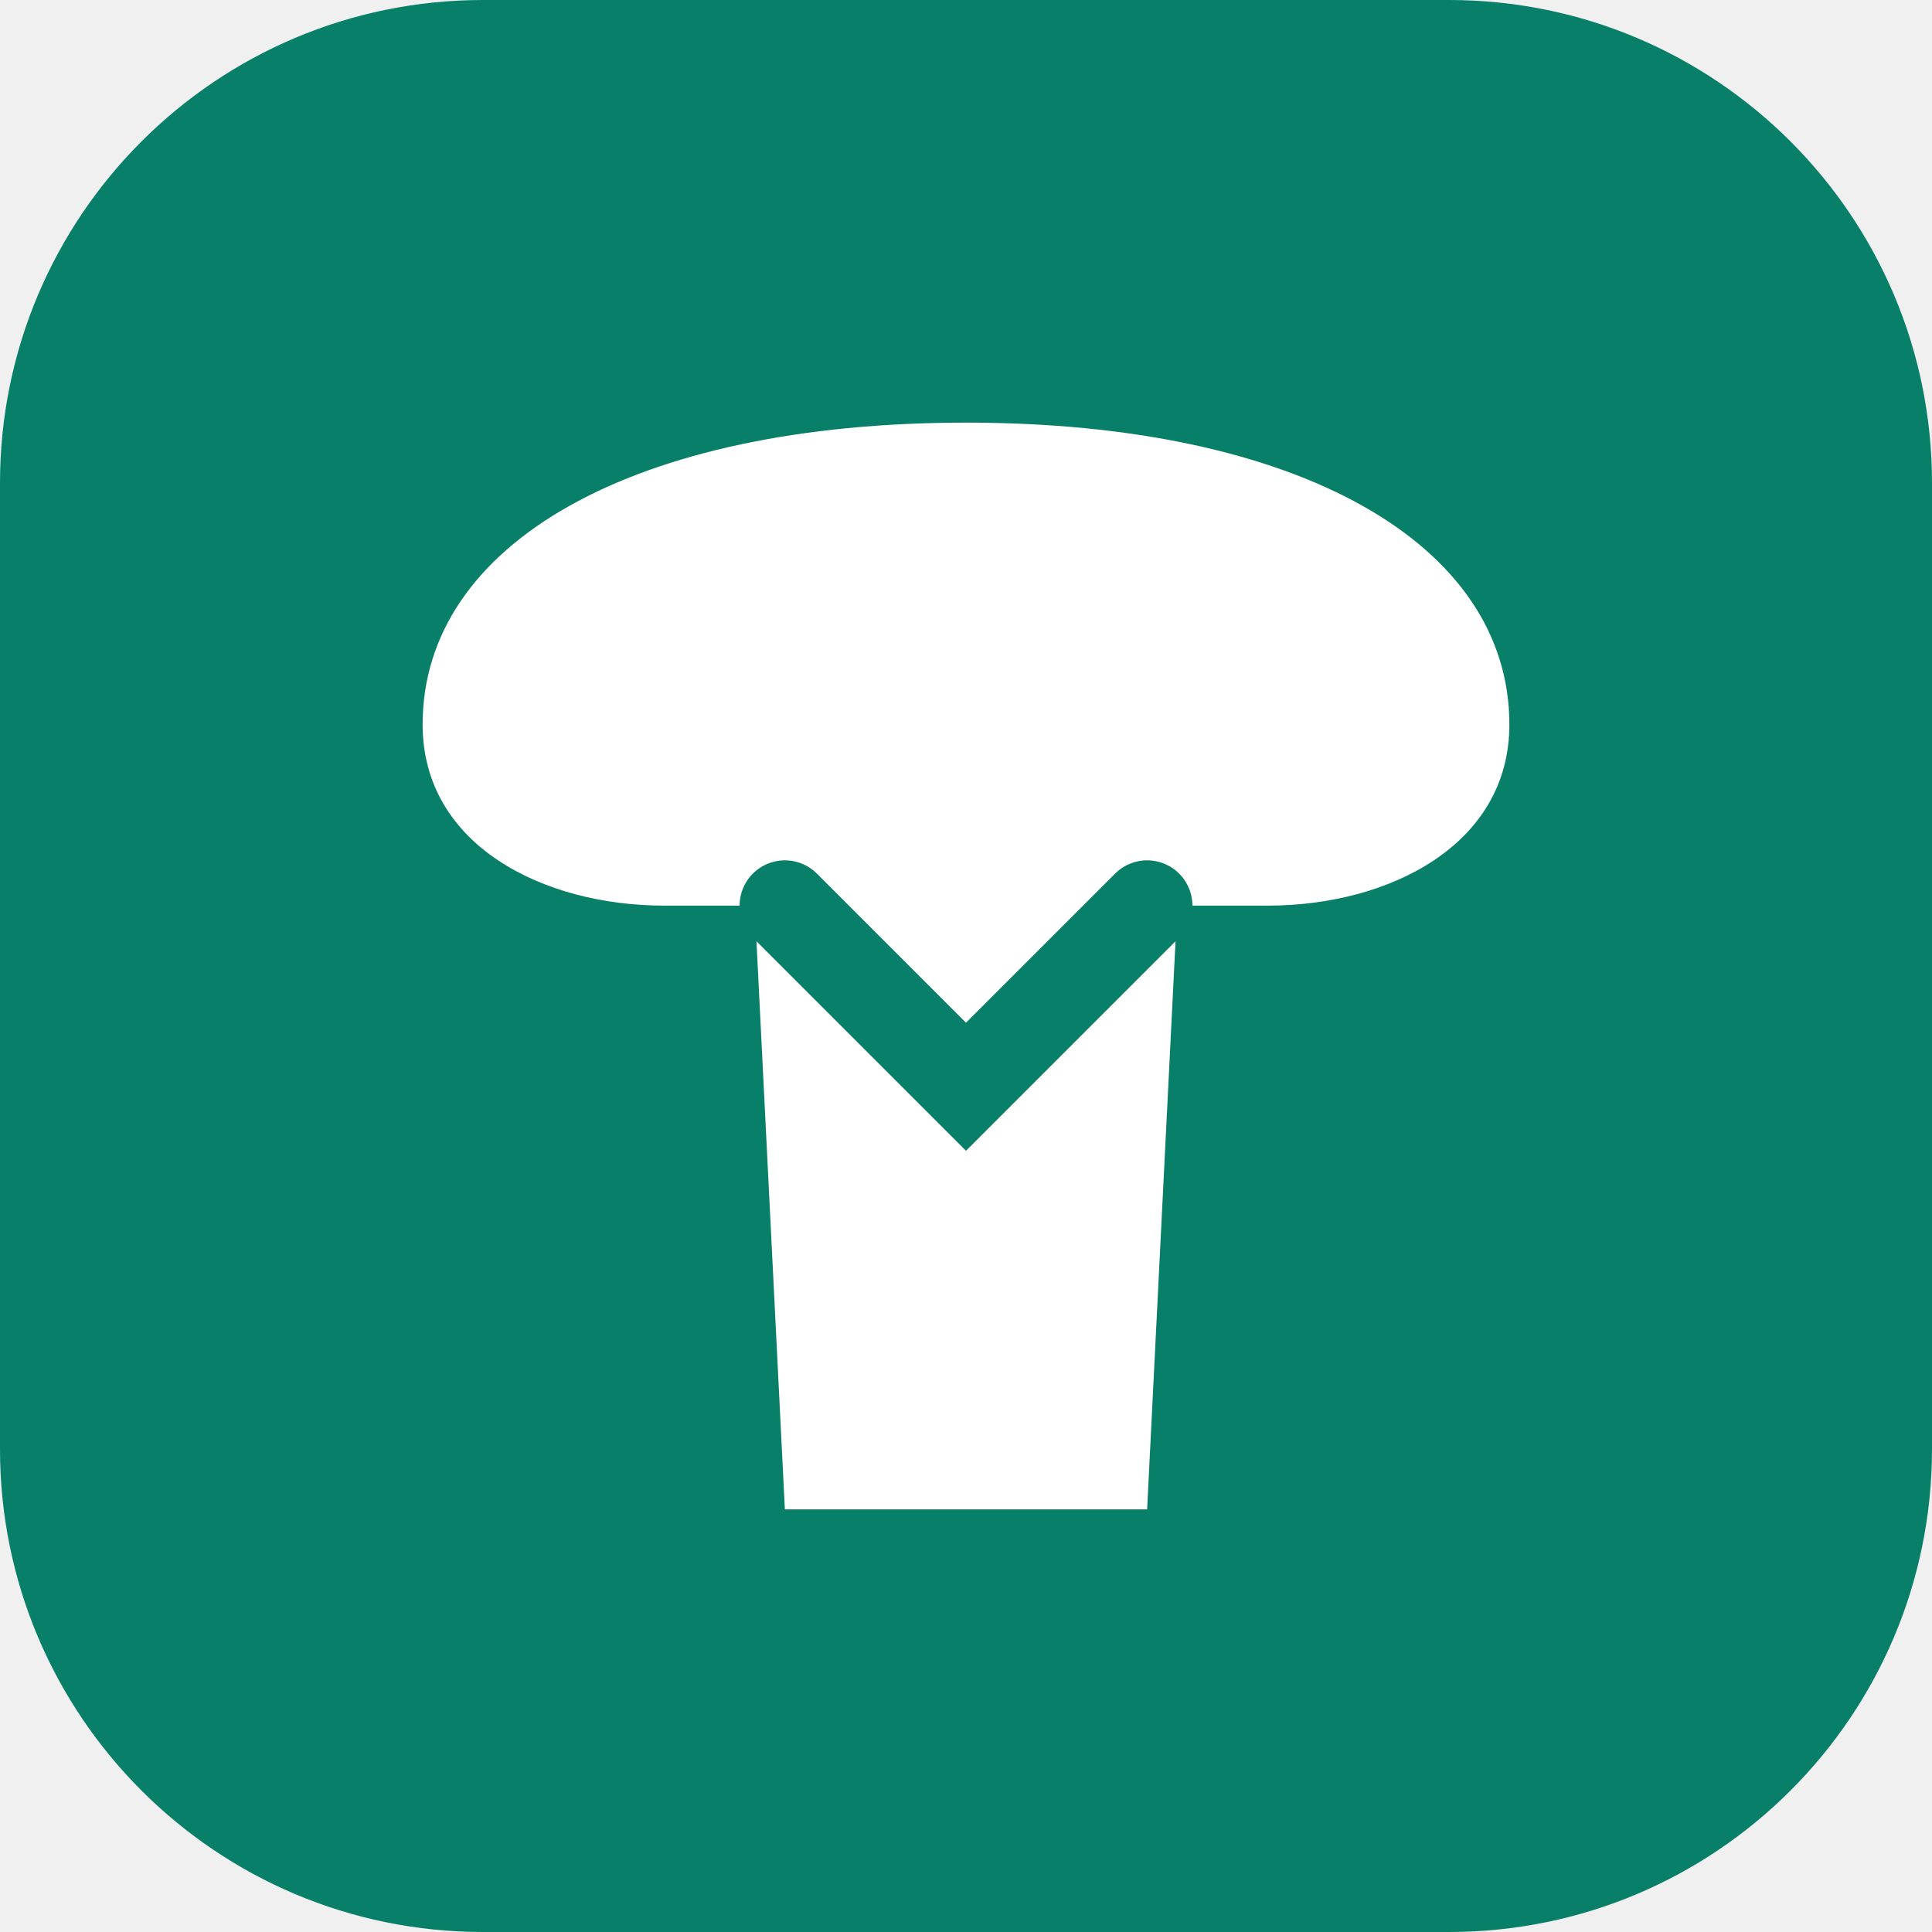
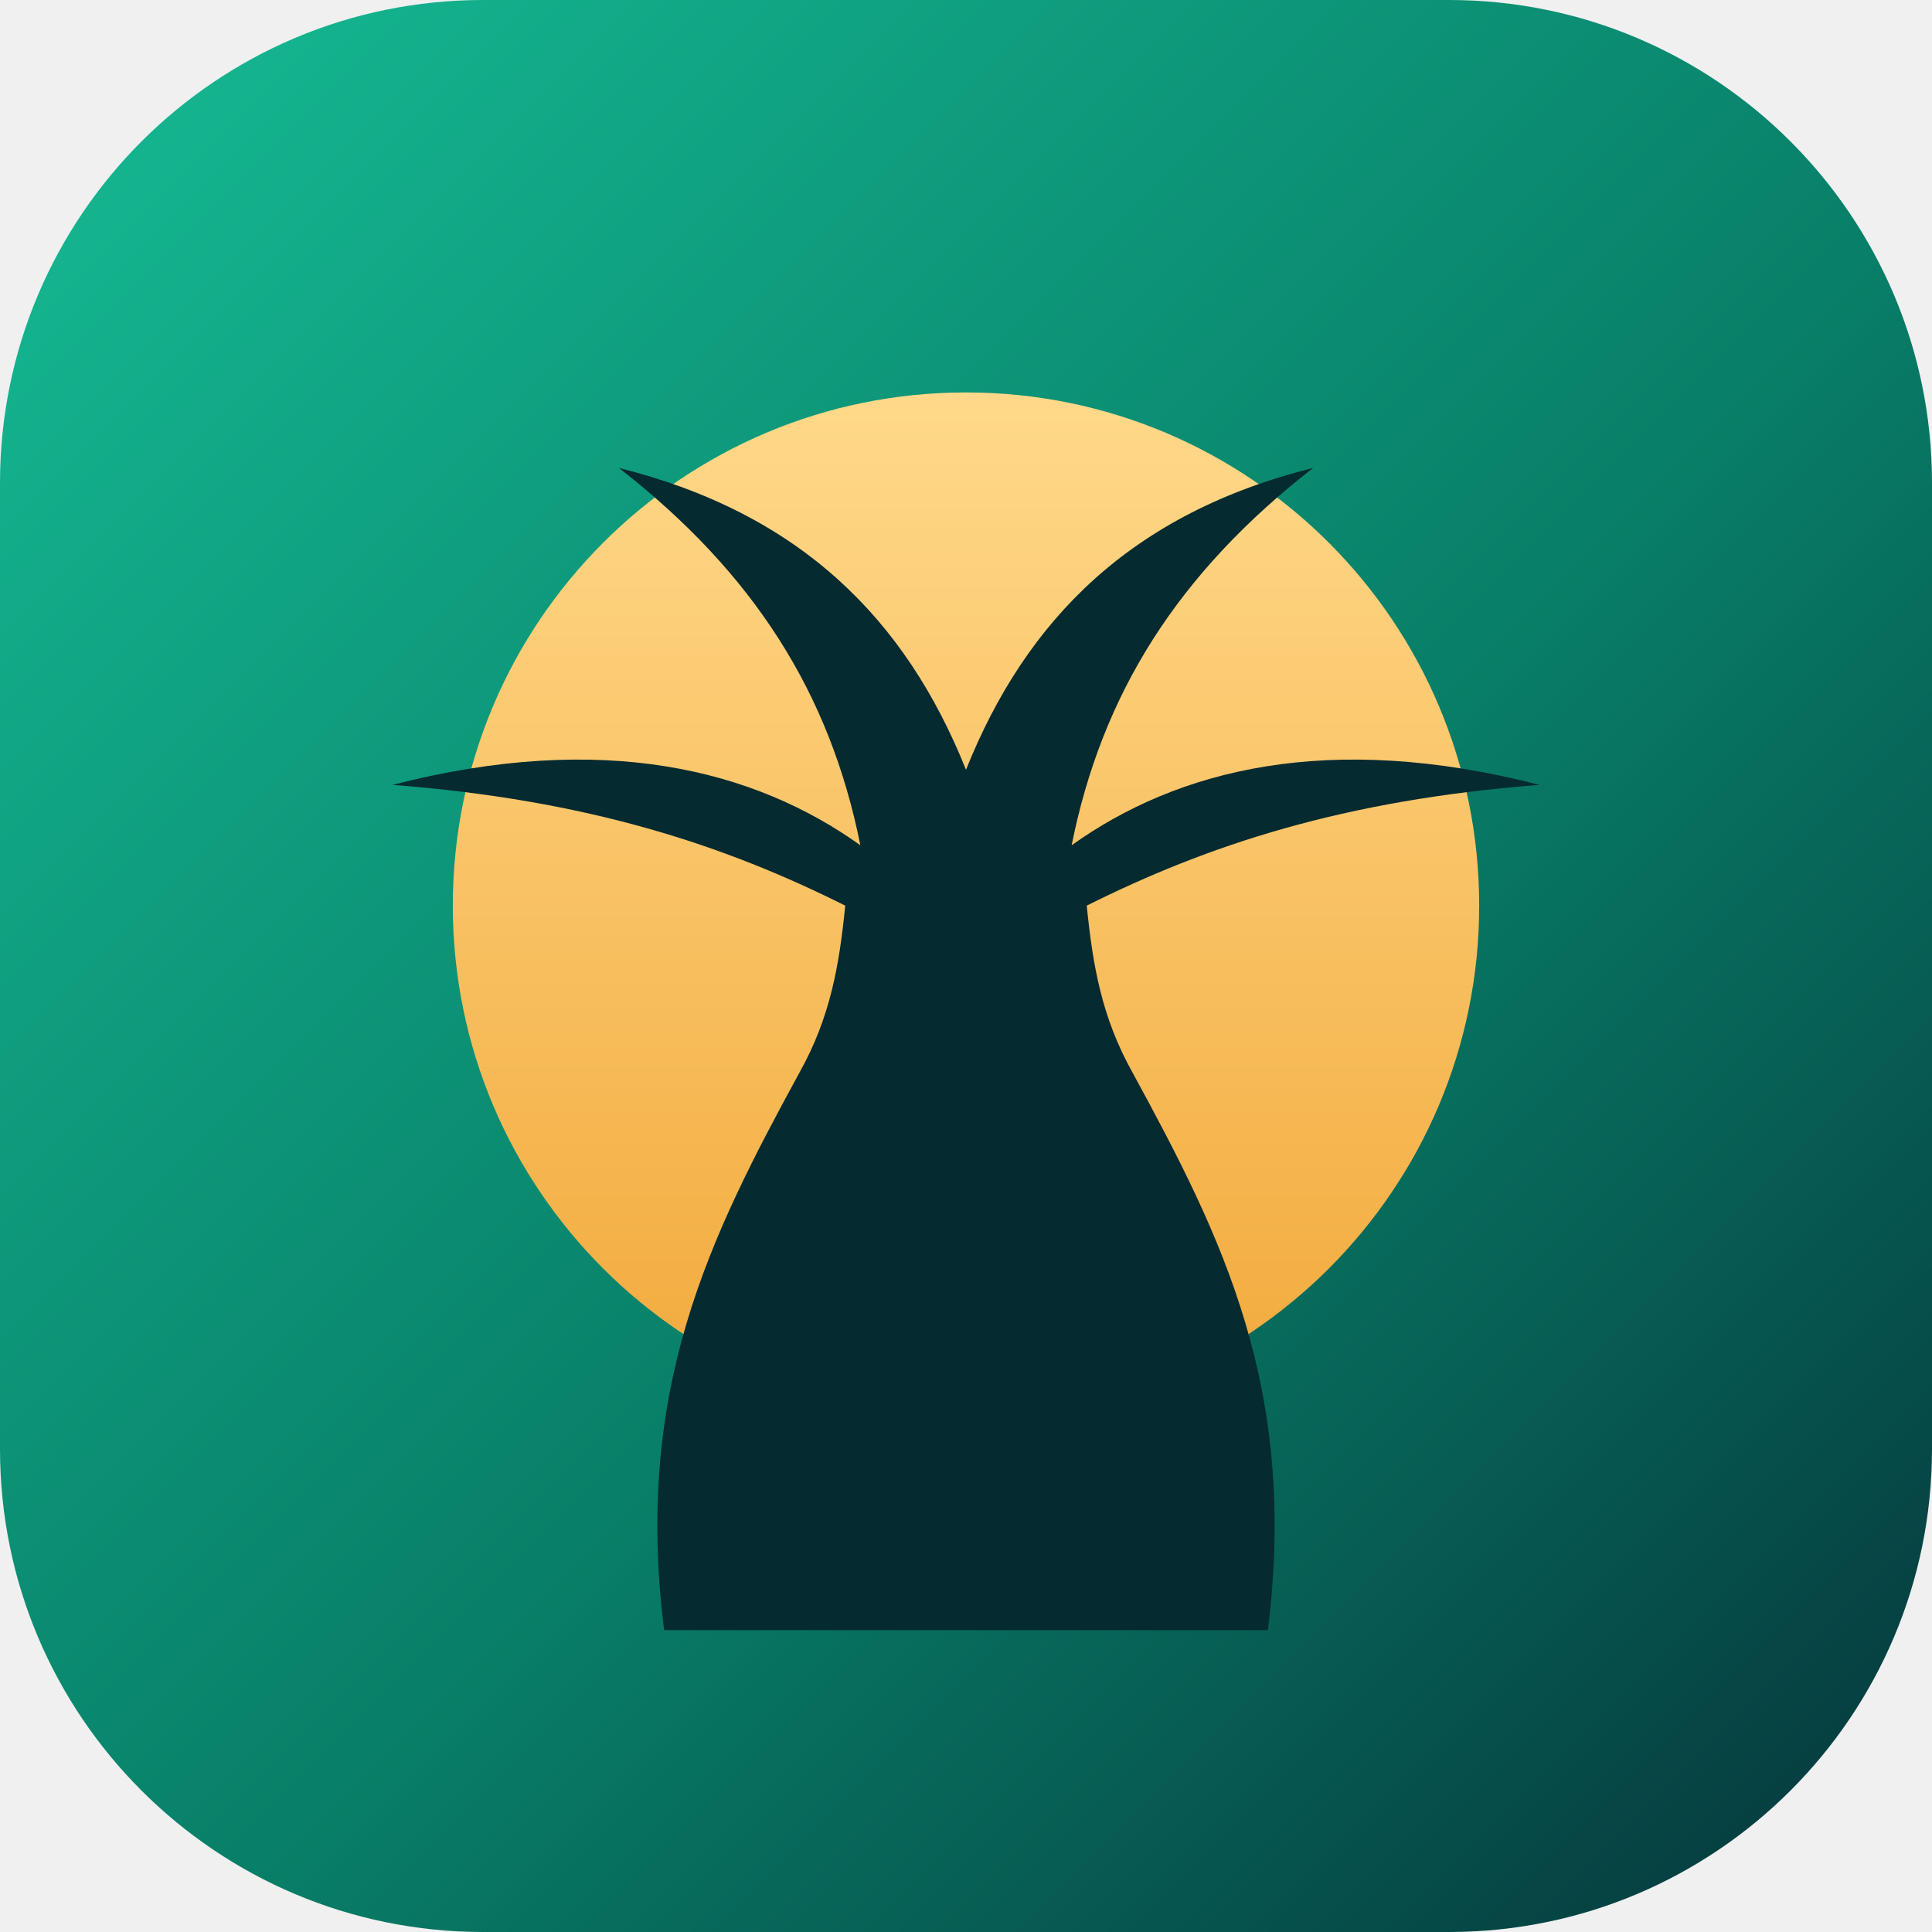
- <svg xmlns="http://www.w3.org/2000/svg" viewBox="0 0 32 32">
-   <rect width="32" height="32" rx="8" fill="#087F68" />
-   <path d="M7 12c0-3 3.5-5 9-5s9 2 9 5c0 2-2 3-4 3h-1.5l-.5 10h-6l-.5-10H11c-2 0-4-1-4-3Z" fill="#fff" />
-   <path d="M13 15l3 3 3-3" stroke="#087F68" stroke-width="1.5" fill="none" stroke-linecap="round" />
+ <svg xmlns="http://www.w3.org/2000/svg" viewBox="0 0 64 64">
+   <defs>
+     <linearGradient id="a" x1="0" y1="0" x2="1" y2="1">
+       <stop offset="0" stop-color="#16BC95" />
+       <stop offset=".55" stop-color="#087F68" />
+       <stop offset="1" stop-color="#05333A" />
+     </linearGradient>
+     <linearGradient id="b" x1="0" y1="0" x2="0" y2="1">
+       <stop offset="0" stop-color="#FFD98A" />
+       <stop offset="1" stop-color="#F2A93B" />
+     </linearGradient>
+   </defs>
+   <rect width="64" height="64" rx="16" fill="url(#a)" />
+   <circle cx="32" cy="30" r="17" fill="url(#b)" />
+   <path d="M22 54c-1-8 1.500-13 4.500-18.500 1-1.800 1.300-3.500 1.500-5.500C24 28 19.500 26.500 13 26c7-1.800 12-.5 15.500 2-1-5-3.500-9-8-12.500 6 1.500 9.500 5 11.500 10 2-5 5.500-8.500 11.500-10-4.500 3.500-7 7.500-8 12.500 3.500-2.500 8.500-3.800 15.500-2-6.500.5-11 2-15 4 .2 2 .5 3.700 1.500 5.500 3 5.500 5.500 10.500 4.500 18.500Z" fill="#052A30" />
</svg>
